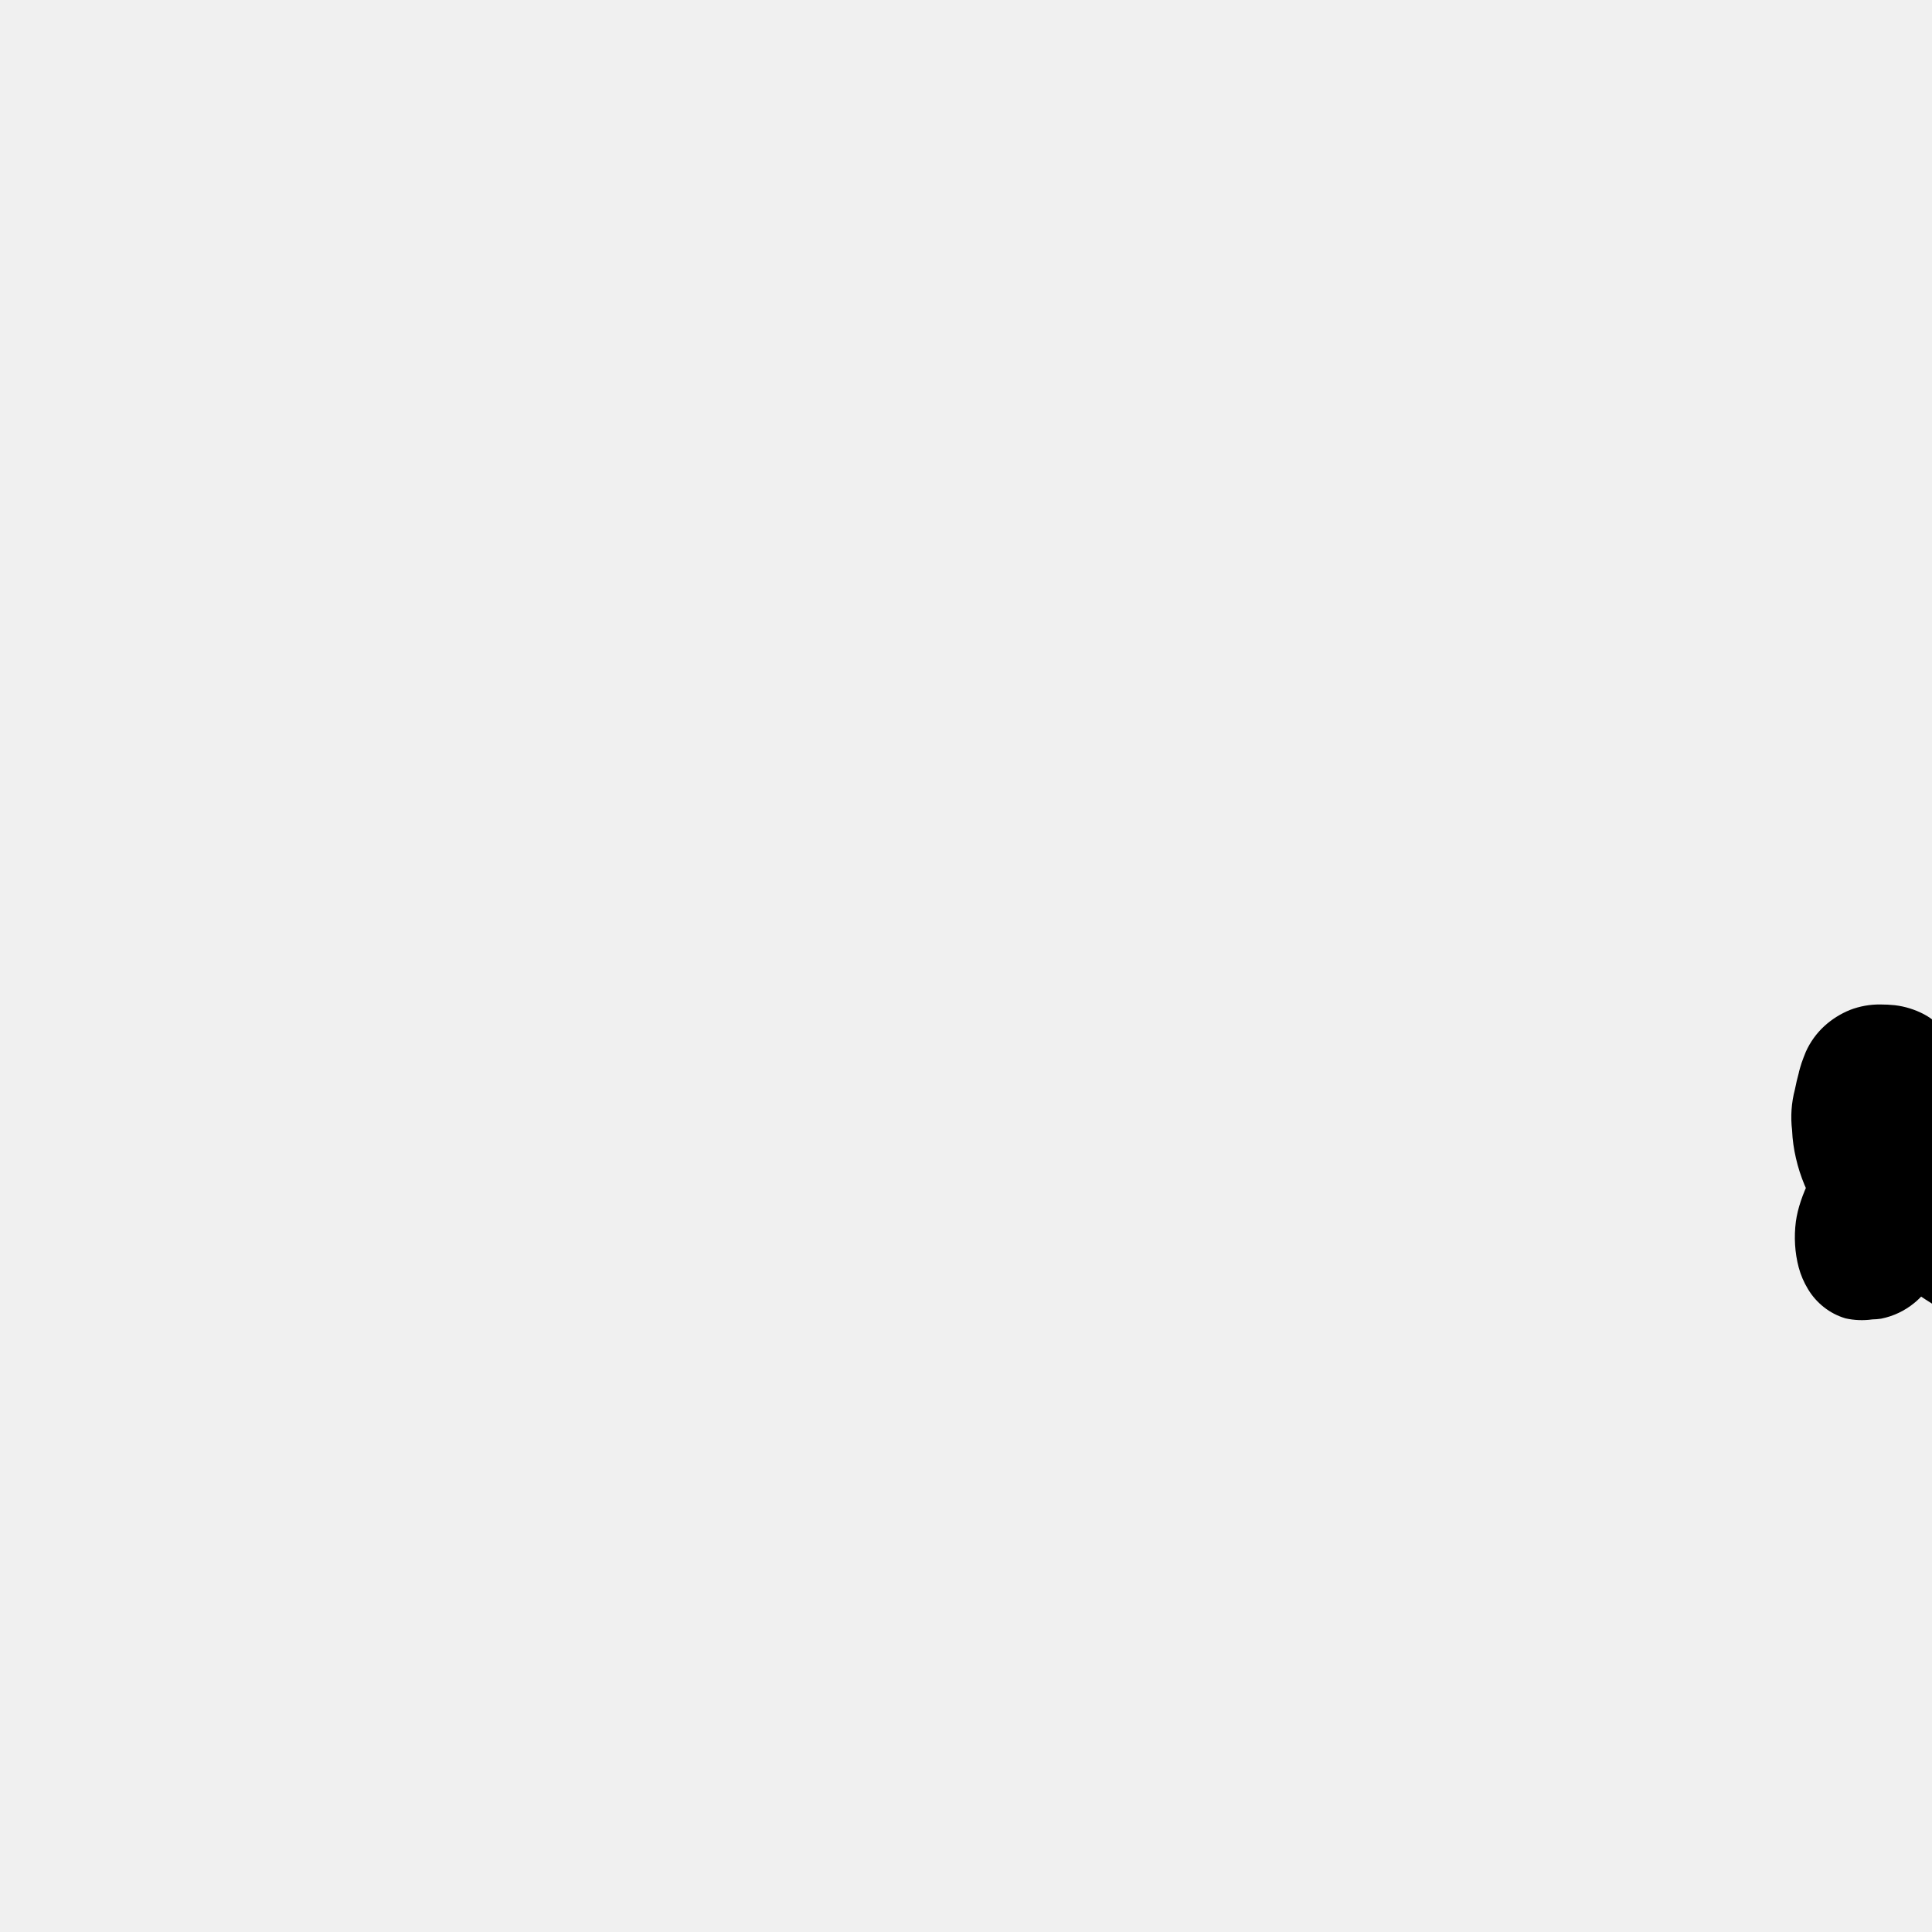
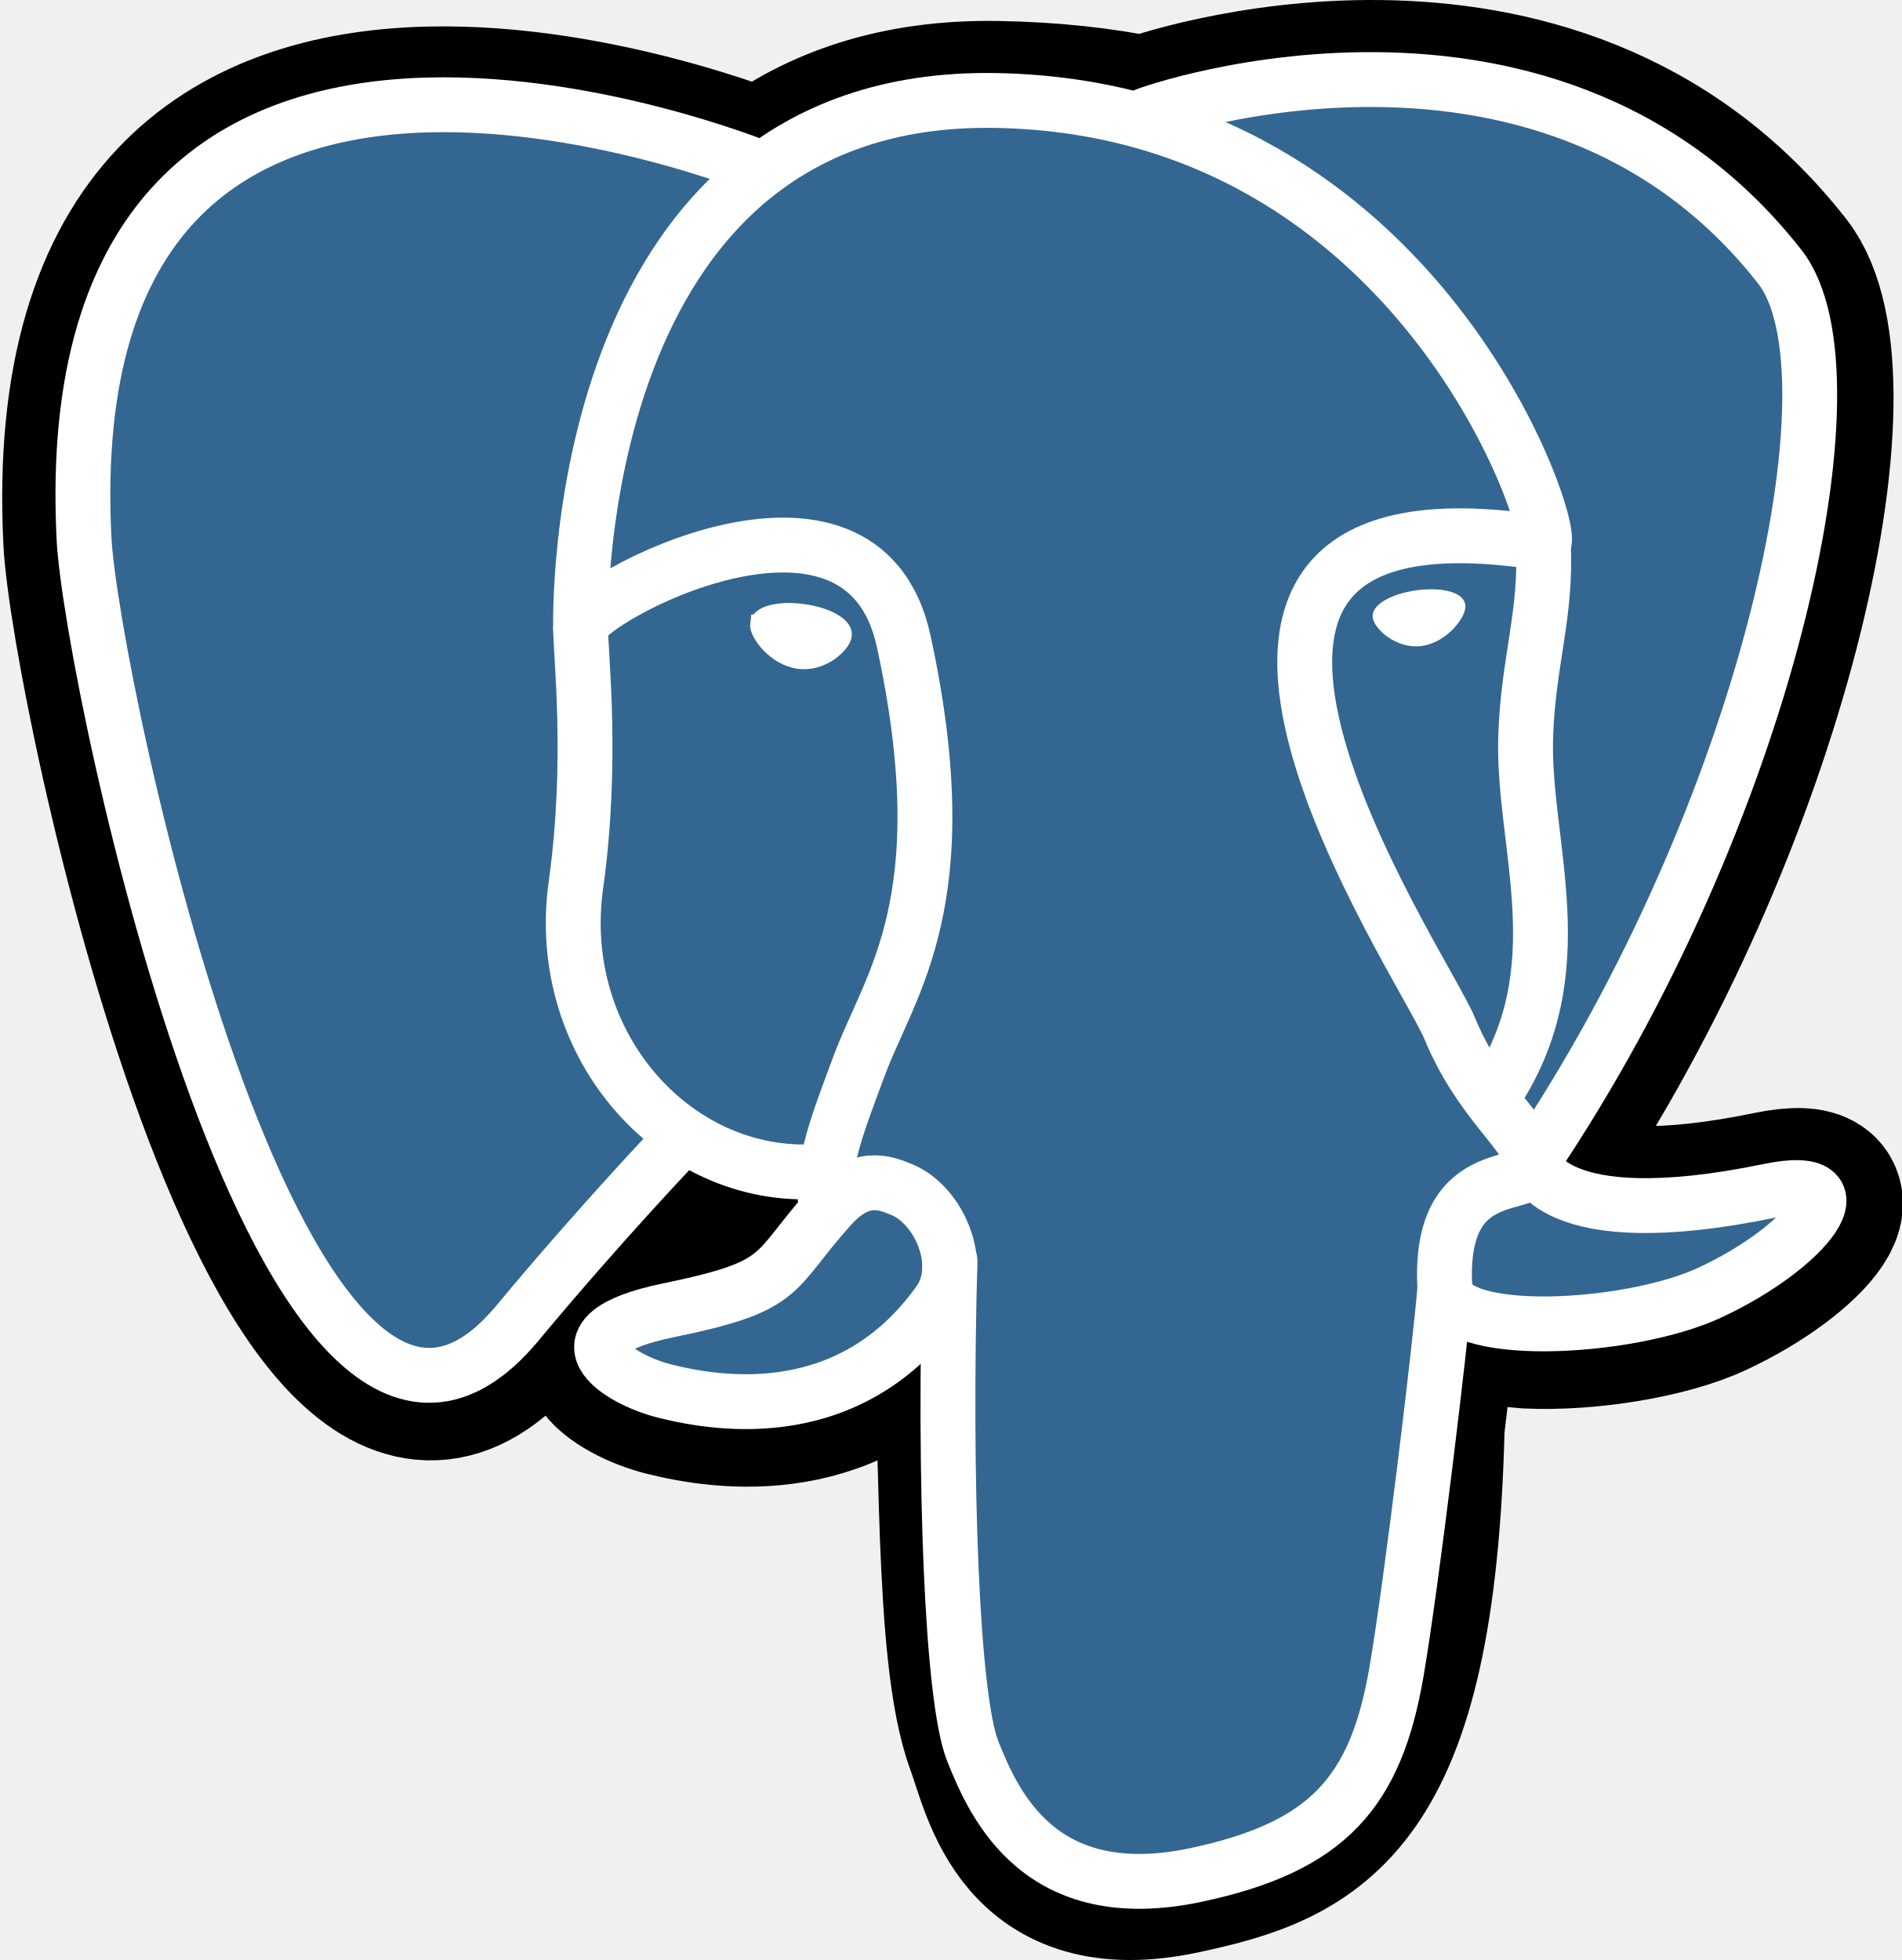
- <svg xmlns="http://www.w3.org/2000/svg" role="img" viewBox="0 0 24 24">
-   <path d="M23.559 14.723a.527.527 0 0 0-.056-.119c-.139-.263-.477-.342-.788-.194a.537.537 0 0 0-.236.246c-.087.182-.147.353-.17.518-.025.193-.013.389.035.57.025.093.063.183.115.269.052.087.119.163.198.225.078.062.168.109.268.139a.932.932 0 0 0 .335.013c.036 0 .073-.004.108-.009a.938.938 0 0 0 .412-.195c.076-.062.145-.139.203-.228a1.474 1.474 0 0 0 .253-.581c.011-.047.019-.096.024-.145.002-.024.006-.082.006-.082l.039-.792.039-.792a.801.801 0 0 0-.013-.381.864.864 0 0 0-.156-.339.76.76 0 0 0-.27-.244 1.045 1.045 0 0 0-.367-.115c-.058-.006-.116-.009-.176-.009a1.016 1.016 0 0 0-.381.068 1.067 1.067 0 0 0-.32.202.974.974 0 0 0-.228.317c-.019.045-.036.091-.053.139-.012.036-.022.073-.032.109l-.002.012c-.019.068-.035.138-.049.208a1.353 1.353 0 0 0-.035.508c.002.059.008.118.016.176.008.058.019.115.032.171.013.057.028.112.046.168.018.055.038.11.06.163.022.053.046.104.073.156.027.052.056.102.088.15.066.1.144.191.233.273.056.052.116.098.178.143.019.014.039.027.058.039l.068.041.002.001.071.089.069.089c.002.004.006.006.009.008l.005.004.002.001.035.024.069.046.005.003.022.015.093.062.093.062.069.046.022.014.011.007.091.06.022.014.002.002.043.028.069.046.071.045.069.048.005.003.022.015.093.062.093.062.069.046.022.014.011.007.091.059.022.015.002.001.043.028.069.046.069.046.005.003.022.014.093.062.093.062.069.046.022.014.011.007.091.059.022.015.002.001.043.028.069.046.069.046.005.003.022.014.093.062.093.062.069.046.022.014.011.007.091.059.022.015.002.001.043.028.069.046.069.046.005.003.022.014.093.062.093.062.069.046.022.014.011.007.091.059.022.015.002.001.043.028.069.046.069.046.005.003.022.014.093.062.093.062.069.046.022.014.011.007.091.059.022.015.002.001.043.028.069.046.069.046.005.003.022.014.093.062.093.062.069.046.022.014.011.007.091.059.022.015.002.001.043.028.069.046.069.046.005.003.022.014.093.062.093.062.069.046.022.014.011.007.091.059.022.015.002.001.043.028.069.046.069.046.005.003.022.014.093.062.093.062.069.046.022.014.011.007.091.059.022.015.002.001.043.028.069.046.069.046.005.003.022.014.093.062.093.062.069.046.022.014.011.007.091.059.022.015.002.001.043.028.069.046.069.046.005.003.022.014.093.062.093.062.069.046.022.014.011.007.091.059.022.015.002.001.043.028.069.046.069.046.005.003.022.014.093.062.093.062.069.046.022.014.011.007.091.059.022.015.002.001.043.028.069.046.069.046.005.003.022.014.093.062.093.062.069.046.022.014.011.007.091.059.022.015.002.001.043.028.069.046.069.046.005.003.022.014.093.062.093.062.069.046.022.014.011.007.091.059.022.015.002.001.043.028.069.046z" />
+ <svg xmlns="http://www.w3.org/2000/svg" width="432.071pt" height="445.383pt" viewBox="0 0 432.071 445.383" xml:space="preserve">
+   <g id="orginal" style="fill-rule:nonzero;clip-rule:nonzero;stroke:#000000;stroke-miterlimit:4;">
+ 	</g>
+   <g id="Layer_x0020_3" style="fill-rule:nonzero;clip-rule:nonzero;fill:none;stroke:#FFFFFF;stroke-width:12.465;stroke-linecap:round;stroke-linejoin:round;stroke-miterlimit:4;">
+     <path style="fill:#000000;stroke:#000000;stroke-width:37.395;stroke-linecap:butt;stroke-linejoin:miter;" d="M323.205,324.227c2.833-23.601,1.984-27.062,19.563-23.239l4.463,0.392c13.517,0.615,31.199-2.174,41.587-7c22.362-10.376,35.622-27.7,13.572-23.148c-50.297,10.376-53.755-6.655-53.755-6.655c53.111-78.803,75.313-178.836,56.149-203.322    C352.514-5.534,262.036,26.049,260.522,26.869l-0.482,0.089c-9.938-2.062-21.06-3.294-33.554-3.496c-22.761-0.374-40.032,5.967-53.133,15.904c0,0-161.408-66.498-153.899,83.628c1.597,31.936,45.777,241.655,98.47,178.31    c19.259-23.163,37.871-42.748,37.871-42.748c9.242,6.14,20.307,9.272,31.912,8.147l0.897-0.765c-0.281,2.876-0.157,5.689,0.359,9.019c-13.572,15.167-9.584,17.83-36.723,23.416c-27.457,5.659-11.326,15.734-0.797,18.367c12.768,3.193,42.305,7.716,62.268-20.224    l-0.795,3.188c5.325,4.26,4.965,30.619,5.72,49.452c0.756,18.834,2.017,36.409,5.856,46.771c3.839,10.36,8.369,37.05,44.036,29.406c29.809-6.388,52.6-15.582,54.677-101.107" />
+     <path style="fill:#336791;stroke:none;" d="M402.395,271.23c-50.302,10.376-53.76-6.655-53.76-6.655c53.111-78.808,75.313-178.843,56.153-203.326c-52.27-66.785-142.752-35.2-144.262-34.38l-0.486,0.087c-9.938-2.063-21.06-3.292-33.56-3.496c-22.761-0.373-40.026,5.967-53.127,15.902    c0,0-161.411-66.495-153.904,83.63c1.597,31.938,45.776,241.657,98.471,178.312c19.26-23.163,37.869-42.748,37.869-42.748c9.243,6.14,20.308,9.272,31.908,8.147l0.901-0.765c-0.28,2.876-0.152,5.689,0.361,9.019c-13.575,15.167-9.586,17.83-36.723,23.416    c-27.459,5.659-11.328,15.734-0.796,18.367c12.768,3.193,42.307,7.716,62.266-20.224l-0.796,3.188c5.319,4.26,9.054,27.711,8.428,48.969c-0.626,21.259-1.044,35.854,3.147,47.254c4.191,11.4,8.368,37.05,44.042,29.406c29.809-6.388,45.256-22.942,47.405-50.555    c1.525-19.631,4.976-16.729,5.194-34.28l2.768-8.309c3.192-26.611,0.507-35.196,18.872-31.203l4.463,0.392c13.517,0.615,31.208-2.174,41.591-7c22.358-10.376,35.618-27.7,13.573-23.148z" />
+     <path d="M215.866,286.484c-1.385,49.516,0.348,99.377,5.193,111.495c4.848,12.118,15.223,35.688,50.9,28.045c29.806-6.39,40.651-18.756,45.357-46.051c3.466-20.082,10.148-75.854,11.005-87.281" />
+     <path d="M173.104,38.256c0,0-161.521-66.016-154.012,84.109c1.597,31.938,45.779,241.664,98.473,178.316c19.256-23.166,36.671-41.335,36.671-41.335" />
+     <path d="M260.349,26.207c-5.591,1.753,89.848-34.889,144.087,34.417c19.159,24.484-3.043,124.519-56.153,203.329" />
+     <path style="stroke-linejoin:bevel;" d="M348.282,263.953c0,0,3.461,17.036,53.764,6.653c22.04-4.552,8.776,12.774-13.577,23.155c-18.345,8.514-59.474,10.696-60.146-1.069c-1.729-30.355,21.647-21.133,19.96-28.739c-1.525-6.85-11.979-13.573-18.894-30.338    c-6.037-14.633-82.796-126.849,21.287-110.183c3.813-0.789-27.146-99.002-124.553-100.599c-97.385-1.597-94.19,119.762-94.19,119.762" />
+     <path d="M188.604,274.334c-13.577,15.166-9.584,17.829-36.723,23.417c-27.459,5.66-11.326,15.733-0.797,18.365c12.768,3.195,42.307,7.718,62.266-20.229c6.078-8.509-0.036-22.086-8.385-25.547c-4.034-1.671-9.428-3.765-16.361,3.994z" />
+     <path d="M187.715,274.069c-1.368-8.917,2.93-19.528,7.536-31.942c6.922-18.626,22.893-37.255,10.117-96.339c-9.523-44.029-73.396-9.163-73.436-3.193c-0.039,5.968,2.889,30.26-1.067,58.548c-5.162,36.913,23.488,68.132,56.479,64.938" />
+     <path style="fill:#FFFFFF;stroke-width:4.155;stroke-linecap:butt;stroke-linejoin:miter;" d="M172.517,141.7c-0.288,2.039,3.733,7.48,8.976,8.207c5.234,0.73,9.714-3.522,9.998-5.559c0.284-2.039-3.732-4.285-8.977-5.015c-5.237-0.731-9.719,0.333-9.996,2.367z" />
+     <path style="fill:#FFFFFF;stroke-width:2.078;stroke-linecap:butt;stroke-linejoin:miter;" d="M331.941,137.543c0.284,2.039-3.732,7.48-8.976,8.207c-5.238,0.73-9.718-3.522-10.005-5.559c-0.277-2.039,3.74-4.285,8.979-5.015c5.239-0.73,9.718,0.333,10.002,2.368z" />
+     <path d="M350.676,123.432c0.863,15.994-3.445,26.888-3.988,43.914c-0.804,24.748,11.799,53.074-7.191,81.435" />
+     <path style="stroke-width:3;" d="M0,60.232" />
+   </g>
</svg>
